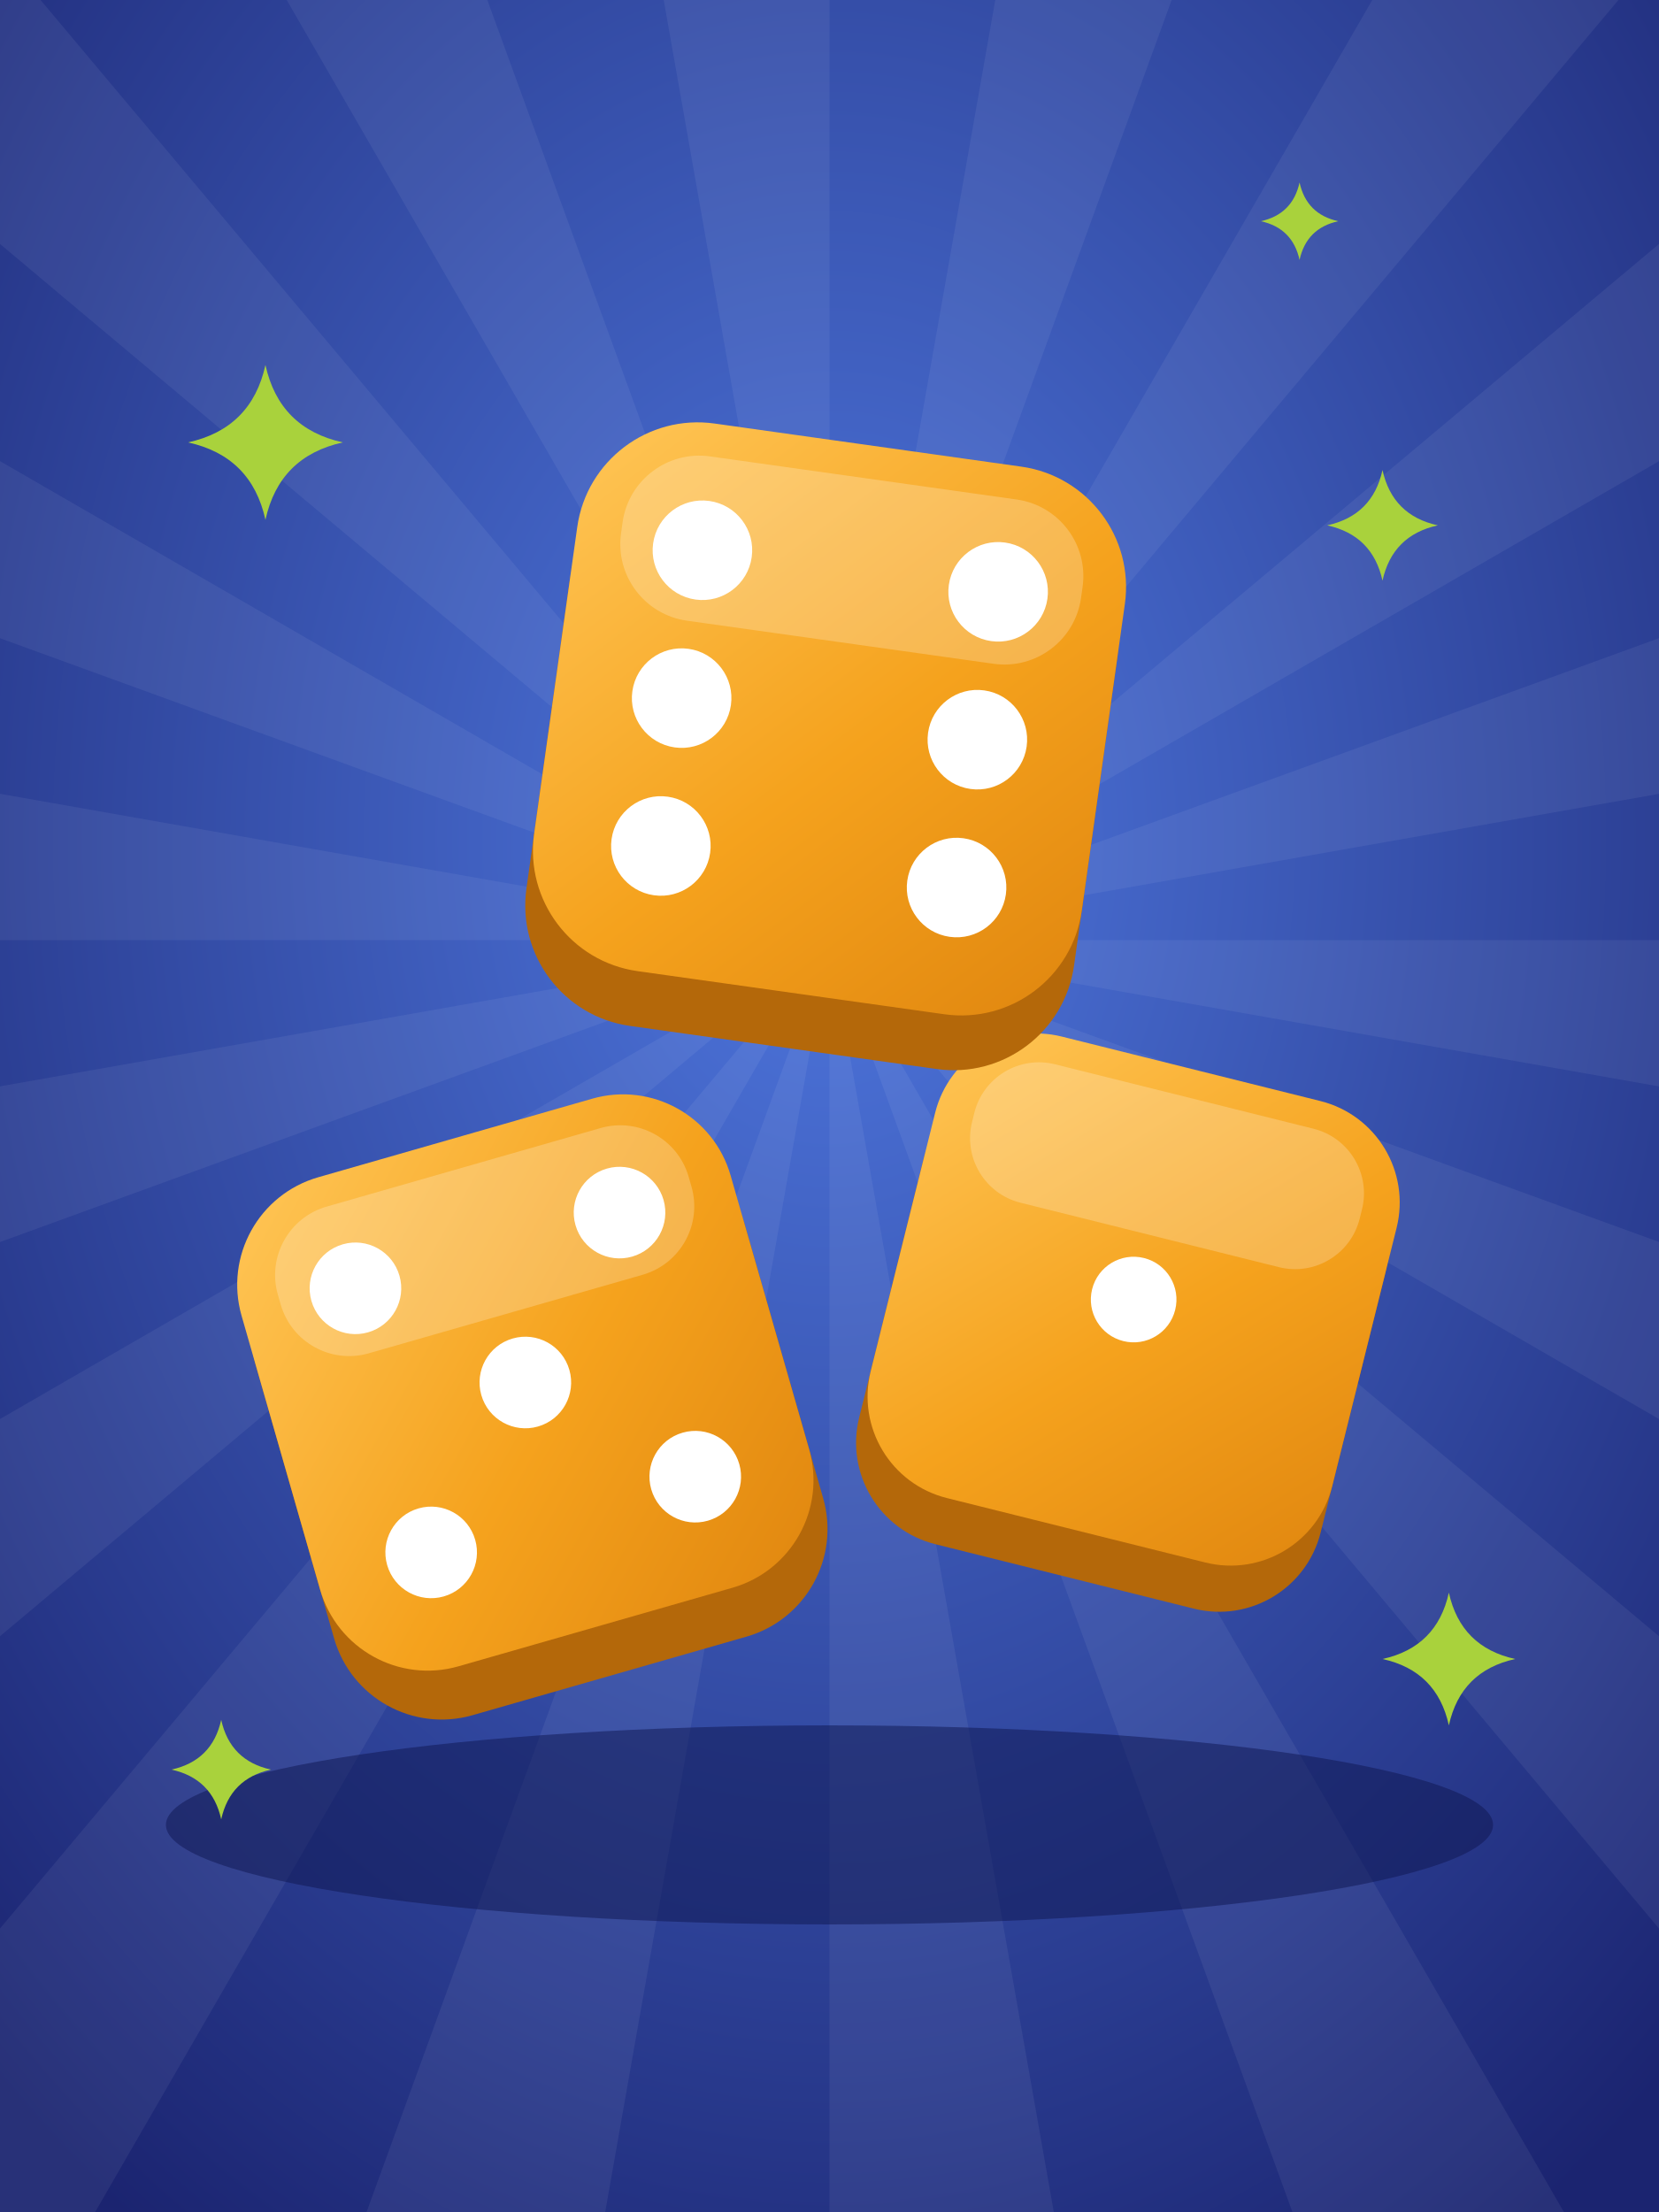
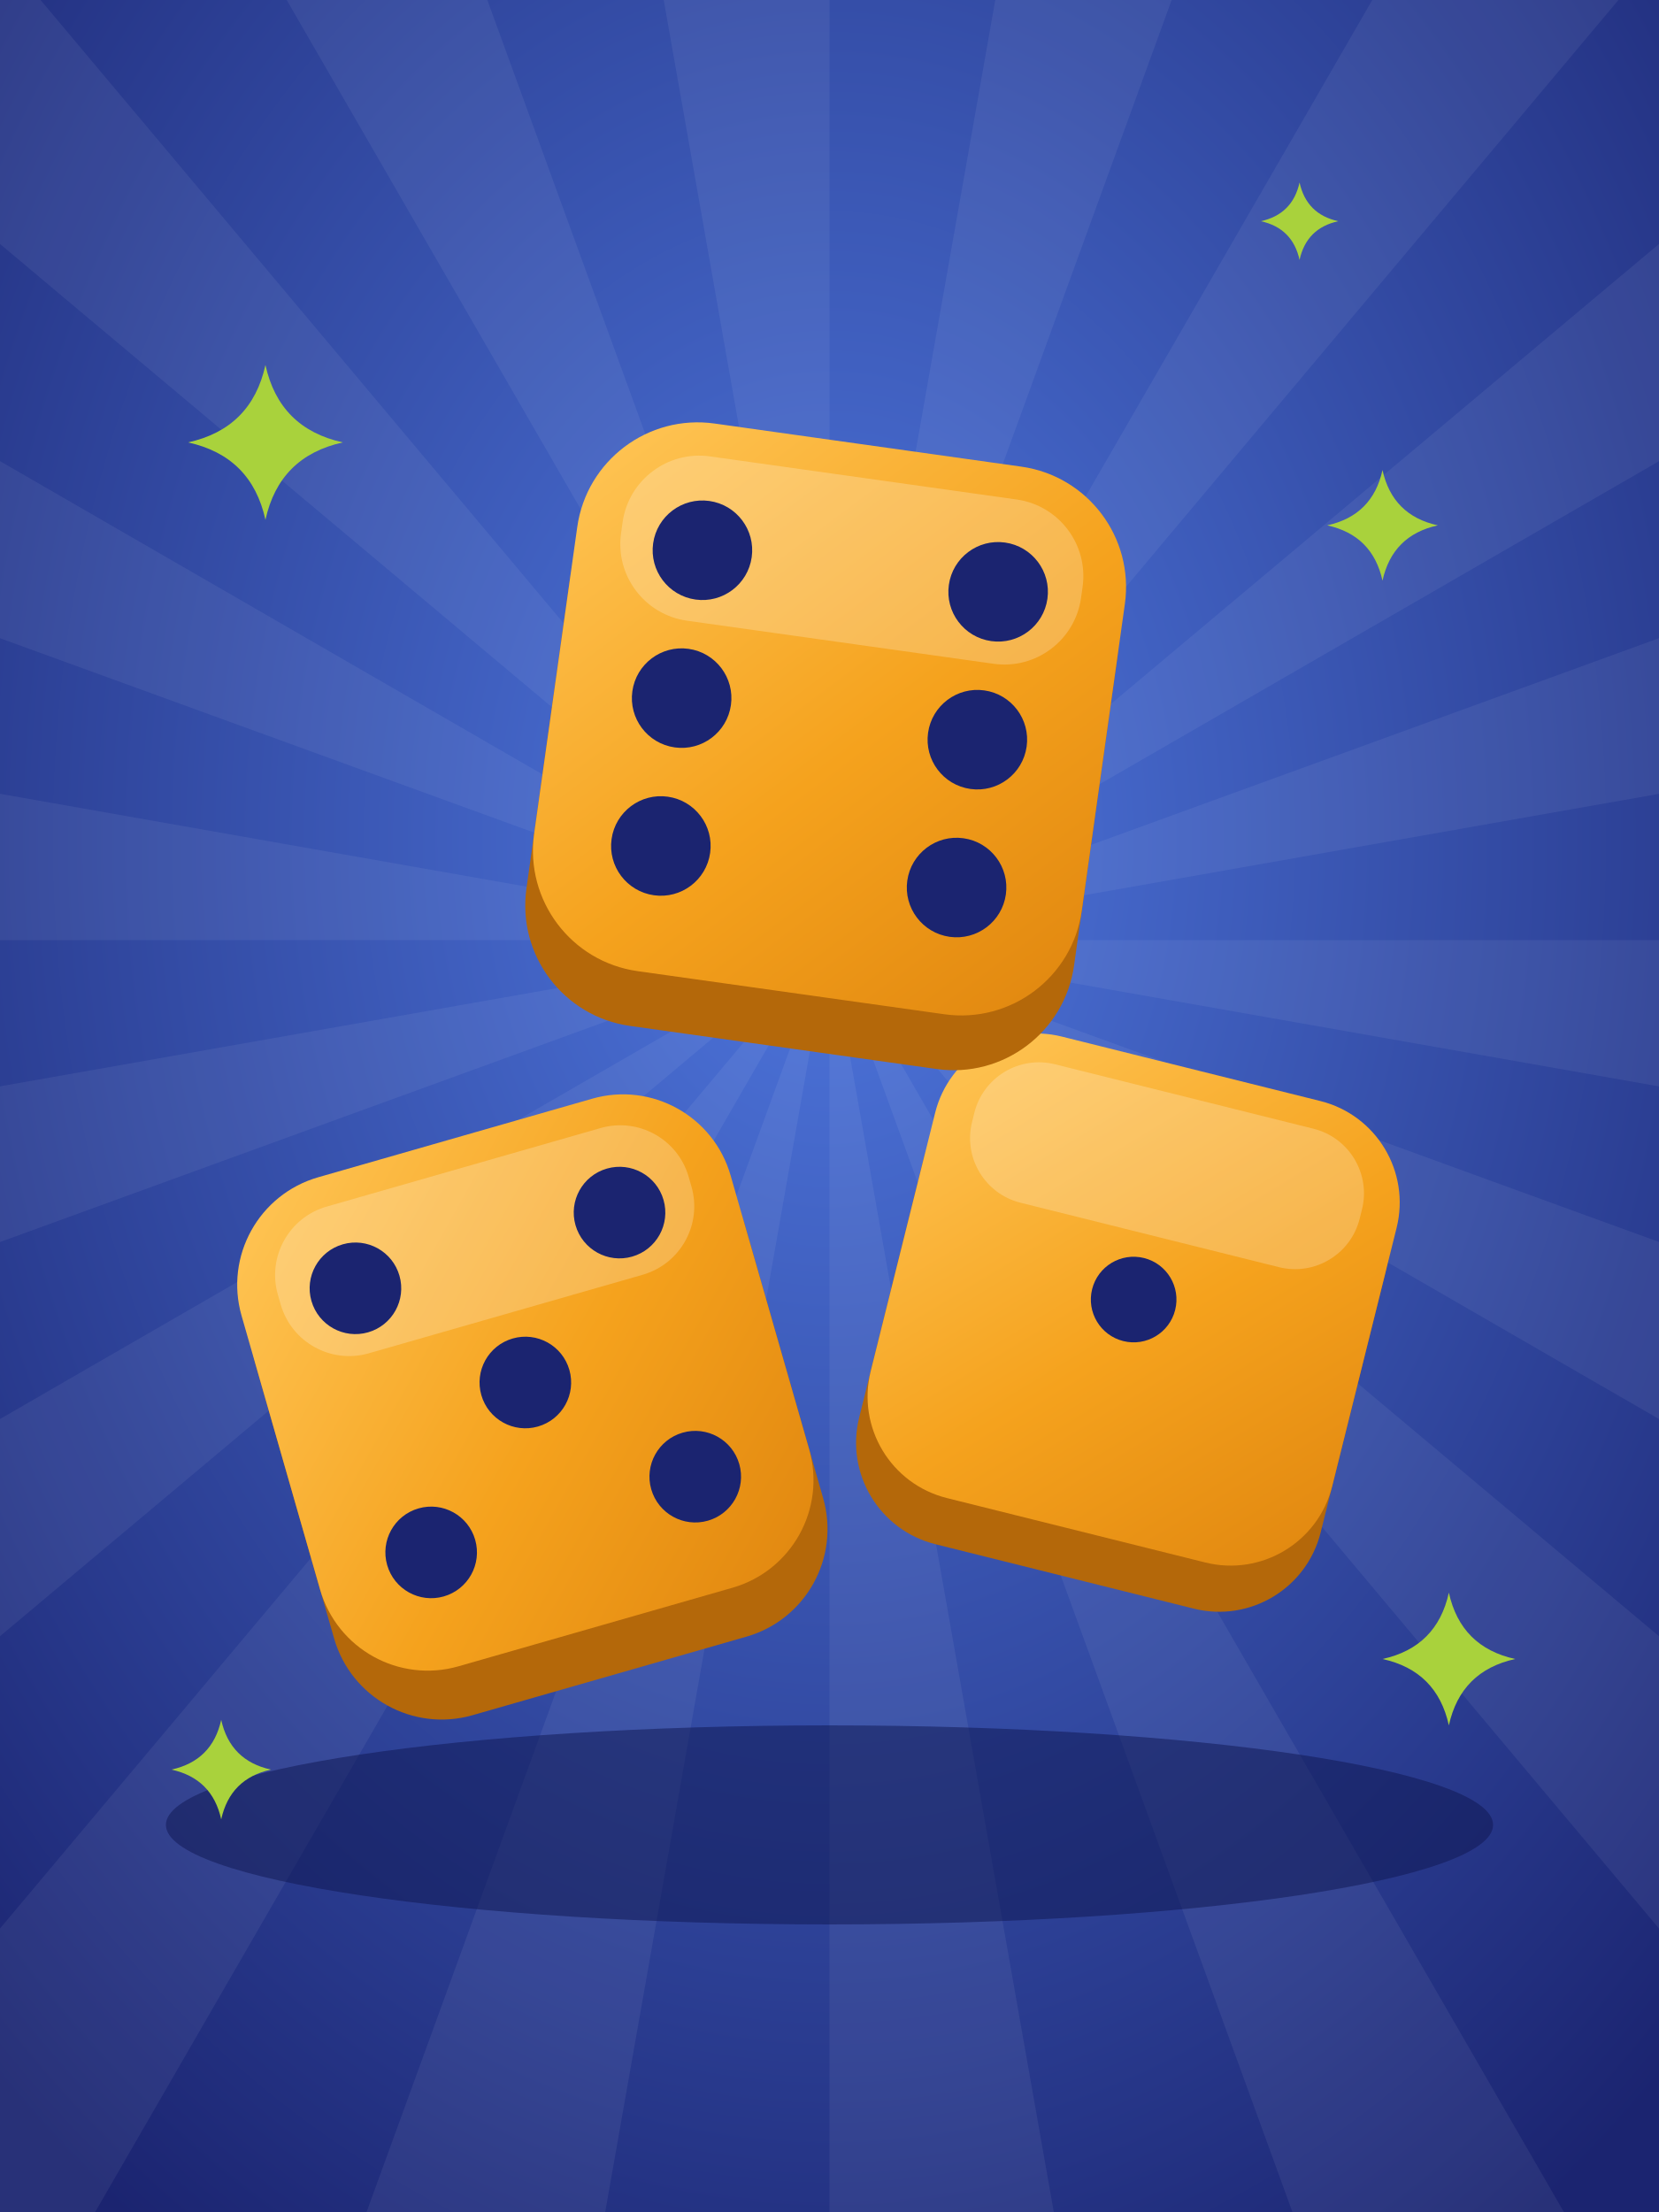
<svg xmlns="http://www.w3.org/2000/svg" viewBox="0 0 300 400" width="300" height="400">
  <defs>
    <radialGradient id="g" cx="50%" cy="38%" r="75%">
      <stop offset="0" stop-color="#4f78e0" />
      <stop offset="1" stop-color="#1b2470" />
    </radialGradient>
    <linearGradient id="d" x1="0" y1="0" x2="1" y2="1">
      <stop offset="0" stop-color="#ffc657" />
      <stop offset=".55" stop-color="#f5a21d" />
      <stop offset="1" stop-color="#e0860f" />
    </linearGradient>
  </defs>
  <rect width="300" height="400" fill="url(#g)" />
  <path d="M150,170 L750.0,170.0 L740.9,274.2Z" fill="#ffffff" opacity="0.06" />
  <path d="M150,170 L713.8,375.2 L669.6,470.0Z" fill="#ffffff" opacity="0.06" />
  <path d="M150,170 L609.6,555.7 L535.7,629.6Z" fill="#ffffff" opacity="0.06" />
  <path d="M150,170 L450.0,689.6 L355.2,733.8Z" fill="#ffffff" opacity="0.06" />
  <path d="M150,170 L254.2,760.9 L150.0,770.0Z" fill="#ffffff" opacity="0.06" />
  <path d="M150,170 L45.8,760.9 L-55.2,733.8Z" fill="#ffffff" opacity="0.06" />
  <path d="M150,170 L-150.0,689.6 L-235.7,629.6Z" fill="#ffffff" opacity="0.06" />
  <path d="M150,170 L-309.6,555.7 L-369.6,470.0Z" fill="#ffffff" opacity="0.06" />
  <path d="M150,170 L-413.8,375.2 L-440.9,274.2Z" fill="#ffffff" opacity="0.06" />
  <path d="M150,170 L-450.0,170.0 L-440.9,65.8Z" fill="#ffffff" opacity="0.06" />
  <path d="M150,170 L-413.8,-35.2 L-369.6,-130.0Z" fill="#ffffff" opacity="0.06" />
  <path d="M150,170 L-309.6,-215.7 L-235.7,-289.6Z" fill="#ffffff" opacity="0.06" />
  <path d="M150,170 L-150.0,-349.6 L-55.2,-393.8Z" fill="#ffffff" opacity="0.06" />
  <path d="M150,170 L45.8,-420.9 L150.0,-430.0Z" fill="#ffffff" opacity="0.06" />
  <path d="M150,170 L254.2,-420.9 L355.2,-393.8Z" fill="#ffffff" opacity="0.06" />
  <path d="M150,170 L450.0,-349.6 L535.7,-289.6Z" fill="#ffffff" opacity="0.06" />
  <path d="M150,170 L609.6,-215.7 L669.6,-130.0Z" fill="#ffffff" opacity="0.06" />
  <path d="M150,170 L713.8,-35.2 L740.9,65.8Z" fill="#ffffff" opacity="0.06" />
  <ellipse cx="150" cy="330" rx="120" ry="18" fill="#0e1550" opacity=".5" />
  <g transform="translate(95,250) rotate(-16)">
    <rect x="-46.0" y="-36.8" width="92" height="92" rx="20.24" fill="#b4680a" />
    <rect x="-46.0" y="-46.0" width="92" height="92" rx="20.24" fill="url(#d)" />
    <rect x="-38.64" y="-40.48" width="77.28" height="27.6" rx="12.88" fill="#fff" opacity=".22" />
-     <circle cx="-24.84" cy="-24.84" r="8.28" fill="#fff" />
-     <circle cx="24.84" cy="-24.84" r="8.28" fill="#fff" />
-     <circle cx="0.0" cy="0.0" r="8.28" fill="#fff" />
-     <circle cx="-24.84" cy="24.84" r="8.28" fill="#fff" />
-     <circle cx="24.84" cy="24.84" r="8.28" fill="#fff" />
+     <circle cx="-24.84" cy="-24.84" r="8.28" fill="#1b2470" />
+     <circle cx="24.84" cy="-24.84" r="8.28" fill="#1b2470" />
+     <circle cx="0.0" cy="0.0" r="8.28" fill="#1b2470" />
+     <circle cx="-24.84" cy="24.84" r="8.28" fill="#1b2470" />
+     <circle cx="24.84" cy="24.84" r="8.28" fill="#1b2470" />
  </g>
  <g transform="translate(205,235) rotate(14)">
    <rect x="-43.0" y="-34.4" width="86" height="86" rx="18.92" fill="#b4680a" />
    <rect x="-43.0" y="-43.0" width="86" height="86" rx="18.92" fill="url(#d)" />
    <rect x="-36.12" y="-37.84" width="72.24" height="25.8" rx="12.04" fill="#fff" opacity=".22" />
-     <circle cx="0.0" cy="0.0" r="7.74" fill="#fff" />
+     <circle cx="0.0" cy="0.0" r="7.74" fill="#1b2470" />
  </g>
  <g transform="translate(150,130) rotate(8)">
    <rect x="-50.0" y="-40.0" width="100" height="100" rx="22.0" fill="#b4680a" />
    <rect x="-50.0" y="-50.0" width="100" height="100" rx="22.0" fill="url(#d)" />
    <rect x="-42.0" y="-44.0" width="84.0" height="30.0" rx="14" fill="#fff" opacity=".22" />
-     <circle cx="-27.0" cy="-27.0" r="9.0" fill="#fff" />
-     <circle cx="27.0" cy="-27.0" r="9.0" fill="#fff" />
-     <circle cx="-27.0" cy="0.0" r="9.0" fill="#fff" />
-     <circle cx="27.0" cy="0.0" r="9.0" fill="#fff" />
-     <circle cx="-27.0" cy="27.0" r="9.0" fill="#fff" />
-     <circle cx="27.0" cy="27.0" r="9.0" fill="#fff" />
+     <circle cx="-27.0" cy="-27.0" r="9.0" fill="#1b2470" />
+     <circle cx="27.0" cy="-27.0" r="9.0" fill="#1b2470" />
+     <circle cx="-27.0" cy="0.0" r="9.0" fill="#1b2470" />
+     <circle cx="27.0" cy="0.0" r="9.0" fill="#1b2470" />
+     <circle cx="-27.0" cy="27.0" r="9.0" fill="#1b2470" />
+     <circle cx="27.0" cy="27.0" r="9.0" fill="#1b2470" />
  </g>
  <path d="M48,66 Q50.52,77.48 62,80 Q50.52,82.52 48,94 Q45.48,82.52 34,80 Q45.48,77.48 48,66Z" fill="#a9d23c" />
  <path d="M250,85 Q251.8,93.2 260,95 Q251.8,96.8 250,105 Q248.2,96.8 240,95 Q248.2,93.2 250,85Z" fill="#a9d23c" />
  <path d="M262,288 Q264.16,297.84 274,300 Q264.16,302.16 262,312 Q259.84,302.16 250,300 Q259.84,297.84 262,288Z" fill="#a9d23c" />
  <path d="M40,311 Q41.62,318.38 49,320 Q41.62,321.62 40,329 Q38.38,321.62 31,320 Q38.38,318.38 40,311Z" fill="#a9d23c" />
  <path d="M235,33 Q236.26,38.74 242,40 Q236.26,41.26 235,47 Q233.74,41.26 228,40 Q233.74,38.74 235,33Z" fill="#a9d23c" />
</svg>
